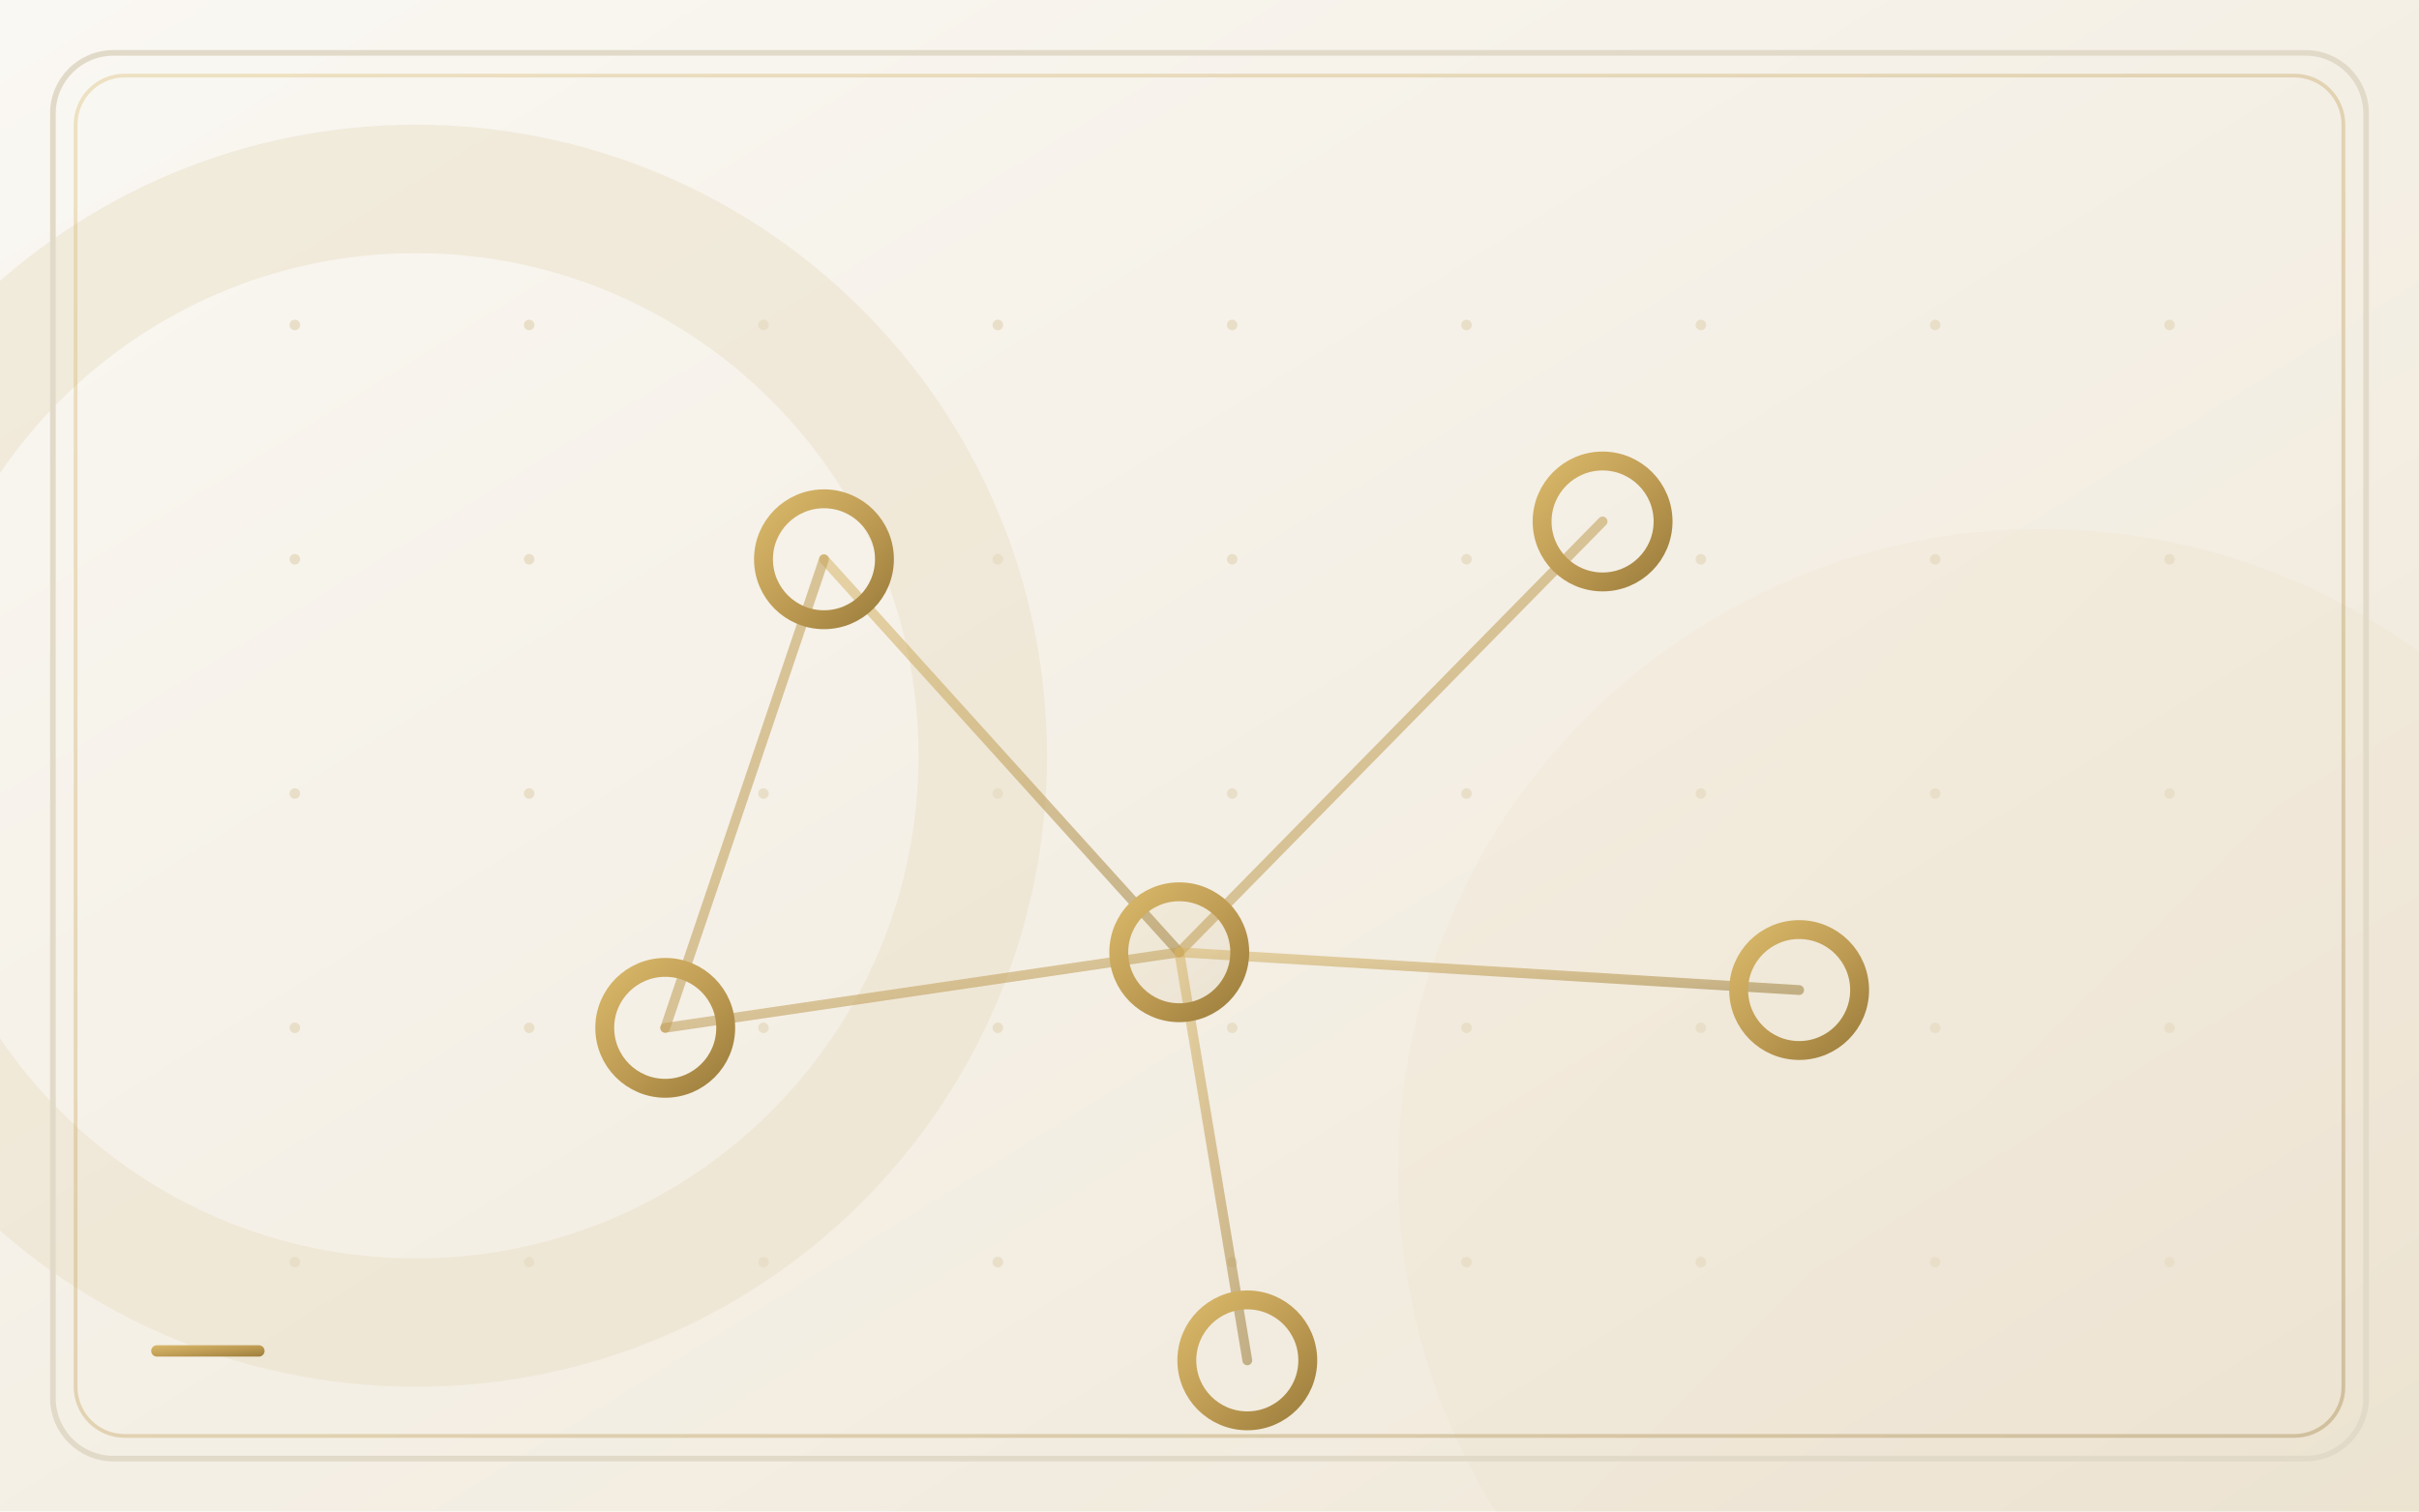
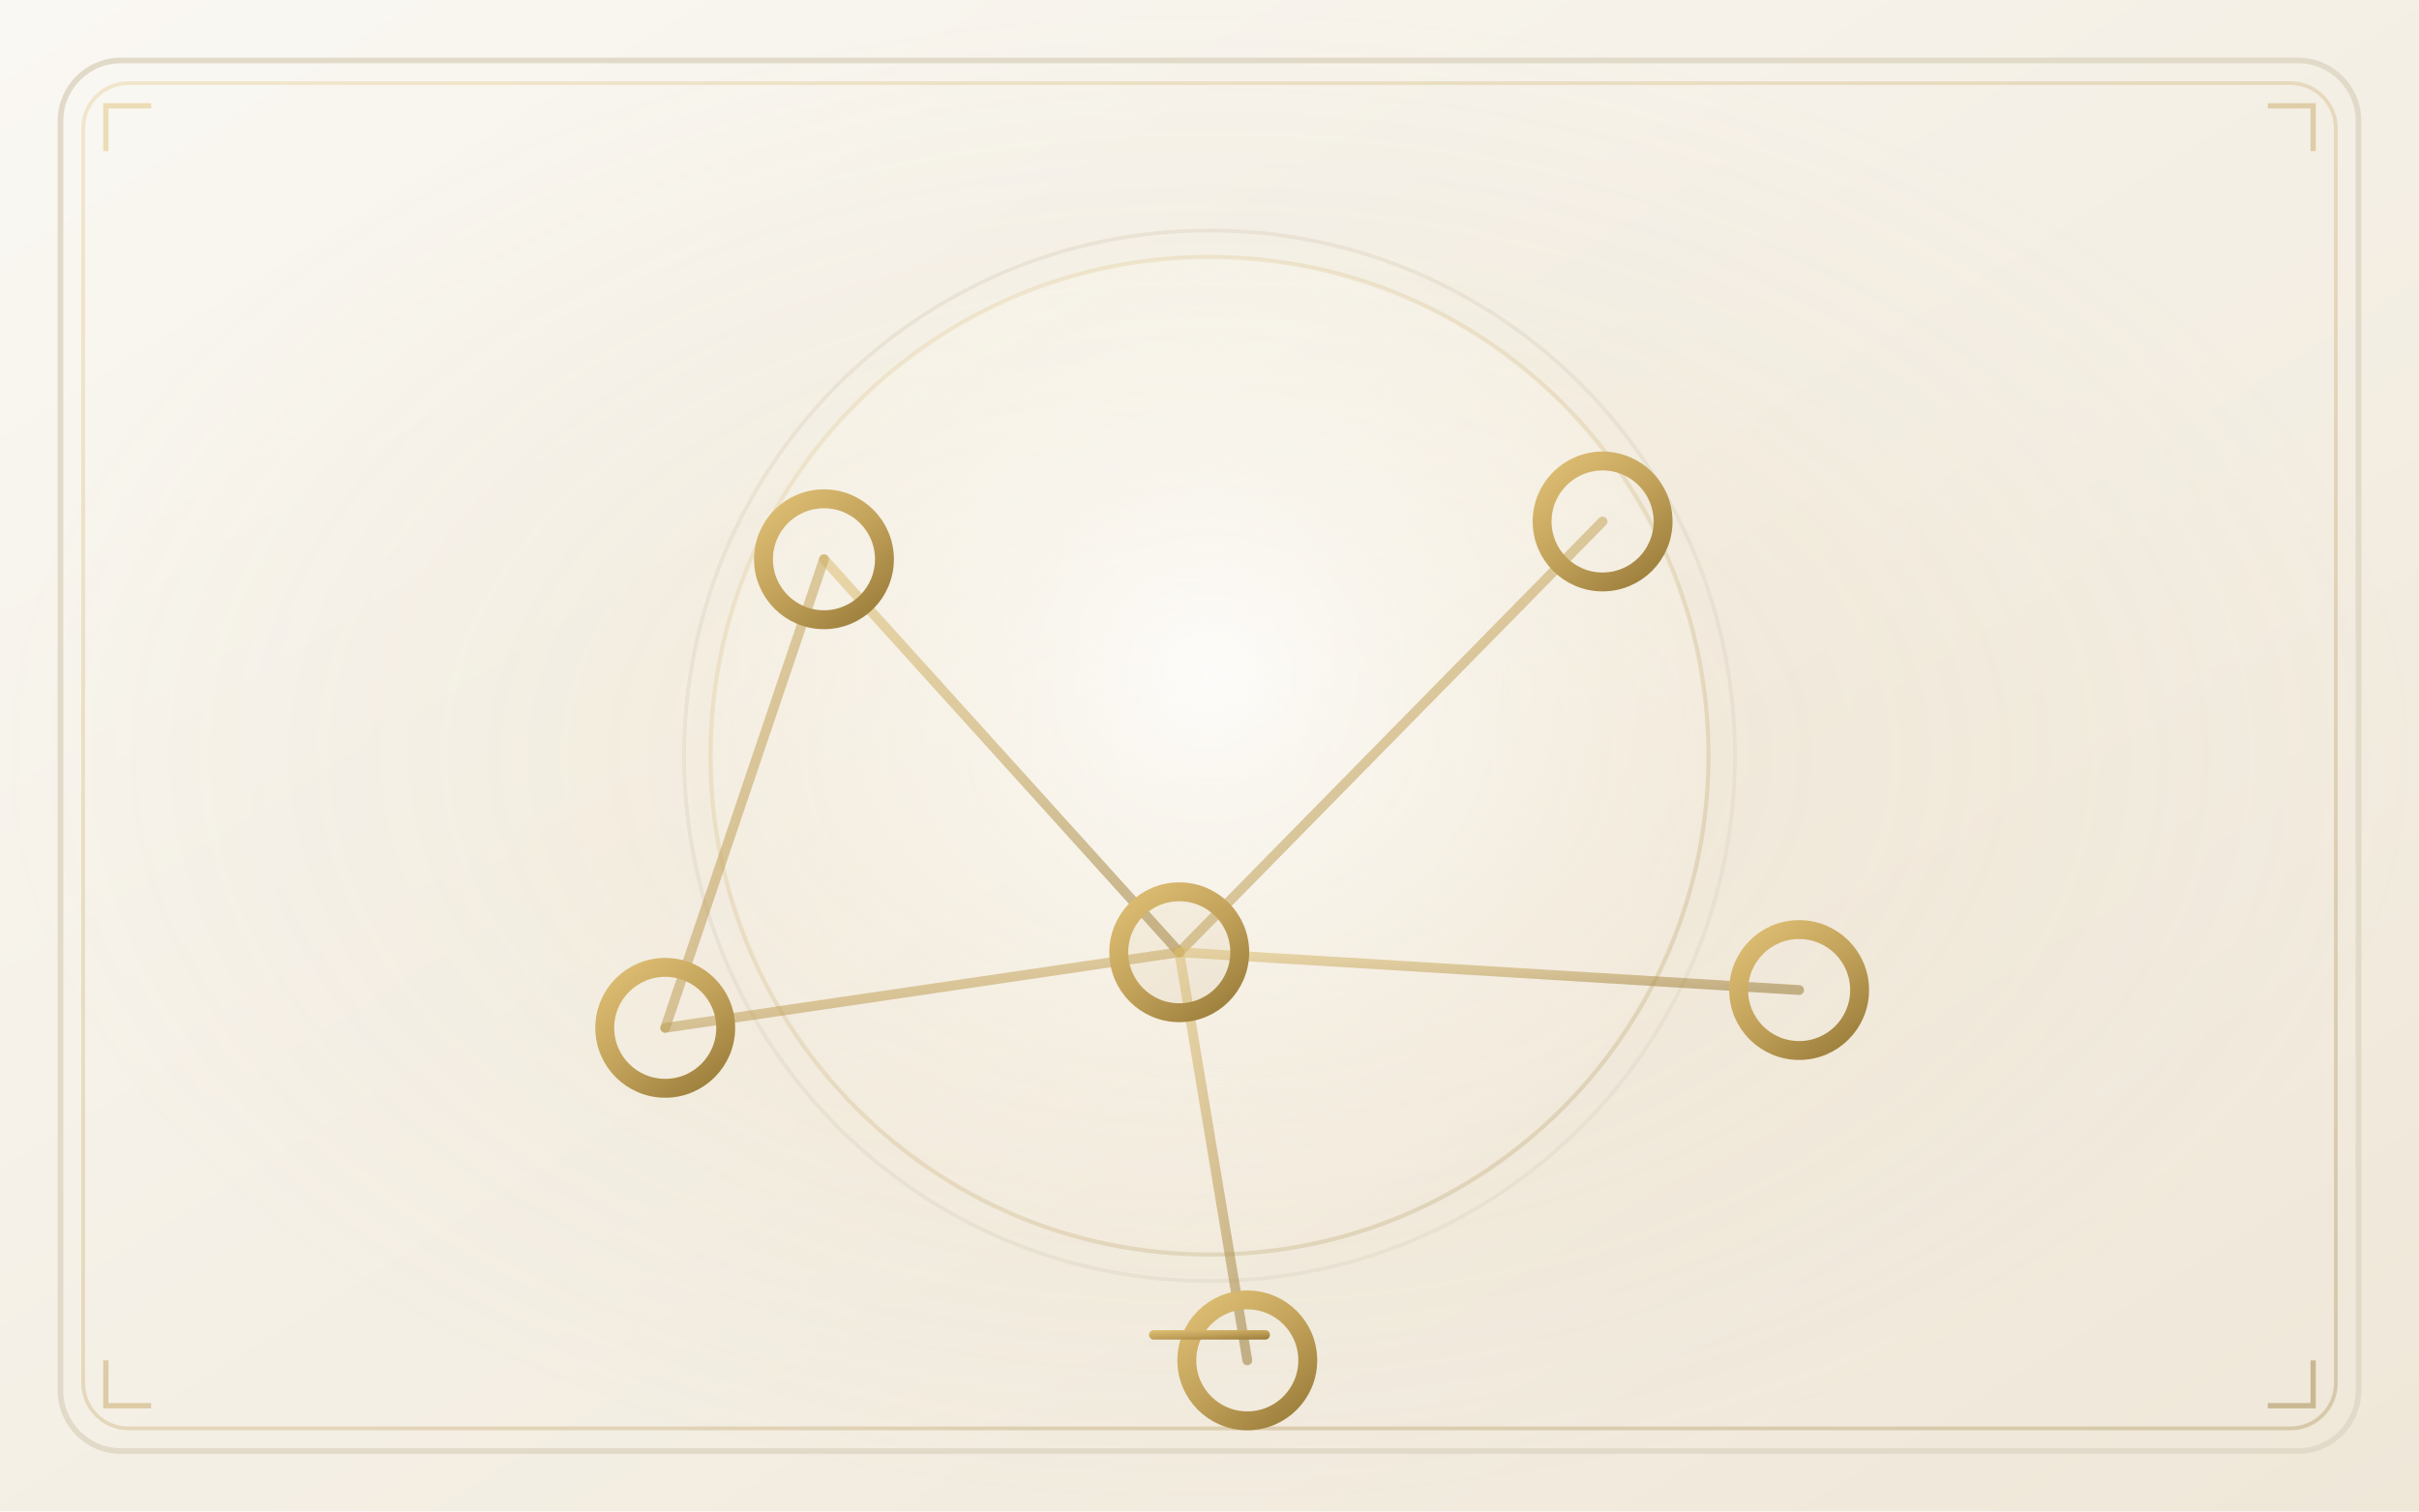
<svg xmlns="http://www.w3.org/2000/svg" viewBox="0 0 640 400" width="640" height="400">
  <defs>
    <linearGradient id="bgg" x1="0" y1="0" x2="1" y2="1">
      <stop offset="0" stop-color="#faf8f3" />
      <stop offset="1" stop-color="#efe7d8" />
    </linearGradient>
-     <linearGradient id="gg" x1="0" y1="0" x2="1" y2="1">
-       <stop offset="0" stop-color="#d8b86a" />
-       <stop offset="0.55" stop-color="#bd9a52" />
+     <linearGradient id="gg" x1="0.1" y1="0" x2="0.9" y2="1">
+       <stop offset="0" stop-color="#dcbd72" />
+       <stop offset="0.5" stop-color="#c2a25a" />
      <stop offset="1" stop-color="#9c7e3c" />
    </linearGradient>
+     <radialGradient id="glow" cx="0.5" cy="0.5" r="0.5">
+       <stop offset="0" stop-color="#caa968" stop-opacity="0.12" />
+       <stop offset="1" stop-color="#caa968" stop-opacity="0" />
+     </radialGradient>
+     <radialGradient id="med" cx="0.5" cy="0.42" r="0.6">
+       <stop offset="0" stop-color="#ffffff" stop-opacity="0.85" />
+       <stop offset="0.7" stop-color="#fbf7ee" stop-opacity="0.35" />
+       <stop offset="1" stop-color="#fbf7ee" stop-opacity="0" />
+     </radialGradient>
  </defs>
  <rect width="640" height="400" fill="url(#bgg)" />
-   <circle cx="540" cy="310" r="170" fill="url(#gg)" opacity="0.05" />
-   <circle cx="110" cy="200" r="150" fill="none" stroke="#e9dfc8" stroke-width="34" opacity="0.5" />
-   <circle cx="78" cy="86" r="1.4" fill="#e9dfc8" />
-   <circle cx="78" cy="148" r="1.4" fill="#e9dfc8" />
-   <circle cx="78" cy="210" r="1.4" fill="#e9dfc8" />
-   <circle cx="78" cy="272" r="1.4" fill="#e9dfc8" />
-   <circle cx="78" cy="334" r="1.4" fill="#e9dfc8" />
-   <circle cx="140" cy="86" r="1.4" fill="#e9dfc8" />
-   <circle cx="140" cy="148" r="1.4" fill="#e9dfc8" />
-   <circle cx="140" cy="210" r="1.4" fill="#e9dfc8" />
-   <circle cx="140" cy="272" r="1.4" fill="#e9dfc8" />
-   <circle cx="140" cy="334" r="1.4" fill="#e9dfc8" />
-   <circle cx="202" cy="86" r="1.4" fill="#e9dfc8" />
-   <circle cx="202" cy="148" r="1.4" fill="#e9dfc8" />
-   <circle cx="202" cy="210" r="1.4" fill="#e9dfc8" />
-   <circle cx="202" cy="272" r="1.4" fill="#e9dfc8" />
-   <circle cx="202" cy="334" r="1.4" fill="#e9dfc8" />
-   <circle cx="264" cy="86" r="1.4" fill="#e9dfc8" />
-   <circle cx="264" cy="148" r="1.4" fill="#e9dfc8" />
-   <circle cx="264" cy="210" r="1.4" fill="#e9dfc8" />
-   <circle cx="264" cy="272" r="1.4" fill="#e9dfc8" />
-   <circle cx="264" cy="334" r="1.4" fill="#e9dfc8" />
-   <circle cx="326" cy="86" r="1.4" fill="#e9dfc8" />
-   <circle cx="326" cy="148" r="1.4" fill="#e9dfc8" />
-   <circle cx="326" cy="210" r="1.4" fill="#e9dfc8" />
-   <circle cx="326" cy="272" r="1.4" fill="#e9dfc8" />
-   <circle cx="326" cy="334" r="1.4" fill="#e9dfc8" />
-   <circle cx="388" cy="86" r="1.4" fill="#e9dfc8" />
-   <circle cx="388" cy="148" r="1.4" fill="#e9dfc8" />
-   <circle cx="388" cy="210" r="1.4" fill="#e9dfc8" />
-   <circle cx="388" cy="272" r="1.4" fill="#e9dfc8" />
-   <circle cx="388" cy="334" r="1.4" fill="#e9dfc8" />
-   <circle cx="450" cy="86" r="1.4" fill="#e9dfc8" />
-   <circle cx="450" cy="148" r="1.4" fill="#e9dfc8" />
-   <circle cx="450" cy="210" r="1.4" fill="#e9dfc8" />
-   <circle cx="450" cy="272" r="1.4" fill="#e9dfc8" />
-   <circle cx="450" cy="334" r="1.4" fill="#e9dfc8" />
-   <circle cx="512" cy="86" r="1.4" fill="#e9dfc8" />
-   <circle cx="512" cy="148" r="1.4" fill="#e9dfc8" />
-   <circle cx="512" cy="210" r="1.4" fill="#e9dfc8" />
-   <circle cx="512" cy="272" r="1.4" fill="#e9dfc8" />
-   <circle cx="512" cy="334" r="1.4" fill="#e9dfc8" />
-   <circle cx="574" cy="86" r="1.4" fill="#e9dfc8" />
-   <circle cx="574" cy="148" r="1.4" fill="#e9dfc8" />
-   <circle cx="574" cy="210" r="1.4" fill="#e9dfc8" />
-   <circle cx="574" cy="272" r="1.4" fill="#e9dfc8" />
-   <circle cx="574" cy="334" r="1.4" fill="#e9dfc8" />
-   <rect x="14" y="14" width="612" height="372" fill="none" stroke="#e2dac9" stroke-width="1.5" rx="16" />
-   <rect x="20" y="20" width="600" height="360" fill="none" stroke="url(#gg)" stroke-width="1" rx="13" opacity="0.35" />
-   <g transform="rotate(0 320 200)">
+   <rect width="640" height="400" fill="url(#glow)" />
+   <circle cx="320" cy="200" r="132" fill="url(#med)" />
+   <circle cx="320" cy="200" r="132" fill="none" stroke="url(#gg)" stroke-width="1.1" opacity="0.22" />
+   <circle cx="320" cy="200" r="139" fill="none" stroke="#e2dac9" stroke-width="1" opacity="0.6" />
+   <rect x="16" y="16" width="608" height="368" fill="none" stroke="#e2dac9" stroke-width="1.5" rx="16" />
+   <rect x="22" y="22" width="596" height="356" fill="none" stroke="url(#gg)" stroke-width="1" rx="12" opacity="0.3" />
+   <path d="M28 40 V28 H40 M600 28 H612 V40 M612 360 V372 H600 M40 372 H28 V360" fill="none" stroke="url(#gg)" stroke-width="1.4" opacity="0.45" />
+   <g>
    <line x1="218" y1="148" x2="312" y2="252" stroke="url(#gg)" fill="none" stroke-width="2.6" stroke-linecap="round" stroke-linejoin="round" opacity="0.55" />
    <line x1="424" y1="138" x2="312" y2="252" stroke="url(#gg)" fill="none" stroke-width="2.6" stroke-linecap="round" stroke-linejoin="round" opacity="0.55" />
    <line x1="312" y1="252" x2="476" y2="262" stroke="url(#gg)" fill="none" stroke-width="2.6" stroke-linecap="round" stroke-linejoin="round" opacity="0.55" />
    <line x1="312" y1="252" x2="176" y2="272" stroke="url(#gg)" fill="none" stroke-width="2.6" stroke-linecap="round" stroke-linejoin="round" opacity="0.55" />
    <line x1="218" y1="148" x2="176" y2="272" stroke="url(#gg)" fill="none" stroke-width="2.6" stroke-linecap="round" stroke-linejoin="round" opacity="0.55" />
    <line x1="312" y1="252" x2="330" y2="360" stroke="url(#gg)" fill="none" stroke-width="2.6" stroke-linecap="round" stroke-linejoin="round" opacity="0.55" />
    <circle cx="218" cy="148" r="16" stroke="url(#gg)" fill="none" stroke-width="5" stroke-linecap="round" stroke-linejoin="round" />
    <circle cx="424" cy="138" r="16" stroke="url(#gg)" fill="none" stroke-width="5" stroke-linecap="round" stroke-linejoin="round" />
    <circle cx="312" cy="252" r="16" stroke="url(#gg)" fill="none" stroke-width="5" stroke-linecap="round" stroke-linejoin="round" />
    <circle cx="312" cy="252" r="16" fill="url(#gg)" opacity="0.1" />
    <circle cx="476" cy="262" r="16" stroke="url(#gg)" fill="none" stroke-width="5" stroke-linecap="round" stroke-linejoin="round" />
    <circle cx="176" cy="272" r="16" stroke="url(#gg)" fill="none" stroke-width="5" stroke-linecap="round" stroke-linejoin="round" />
    <circle cx="330" cy="360" r="16" stroke="url(#gg)" fill="none" stroke-width="5" stroke-linecap="round" stroke-linejoin="round" />
  </g>
-   <rect x="40" y="356" width="30" height="3" rx="1.5" fill="url(#gg)" />
+   <rect x="304" y="352" width="32" height="2.5" rx="1.25" fill="url(#gg)" />
</svg>
